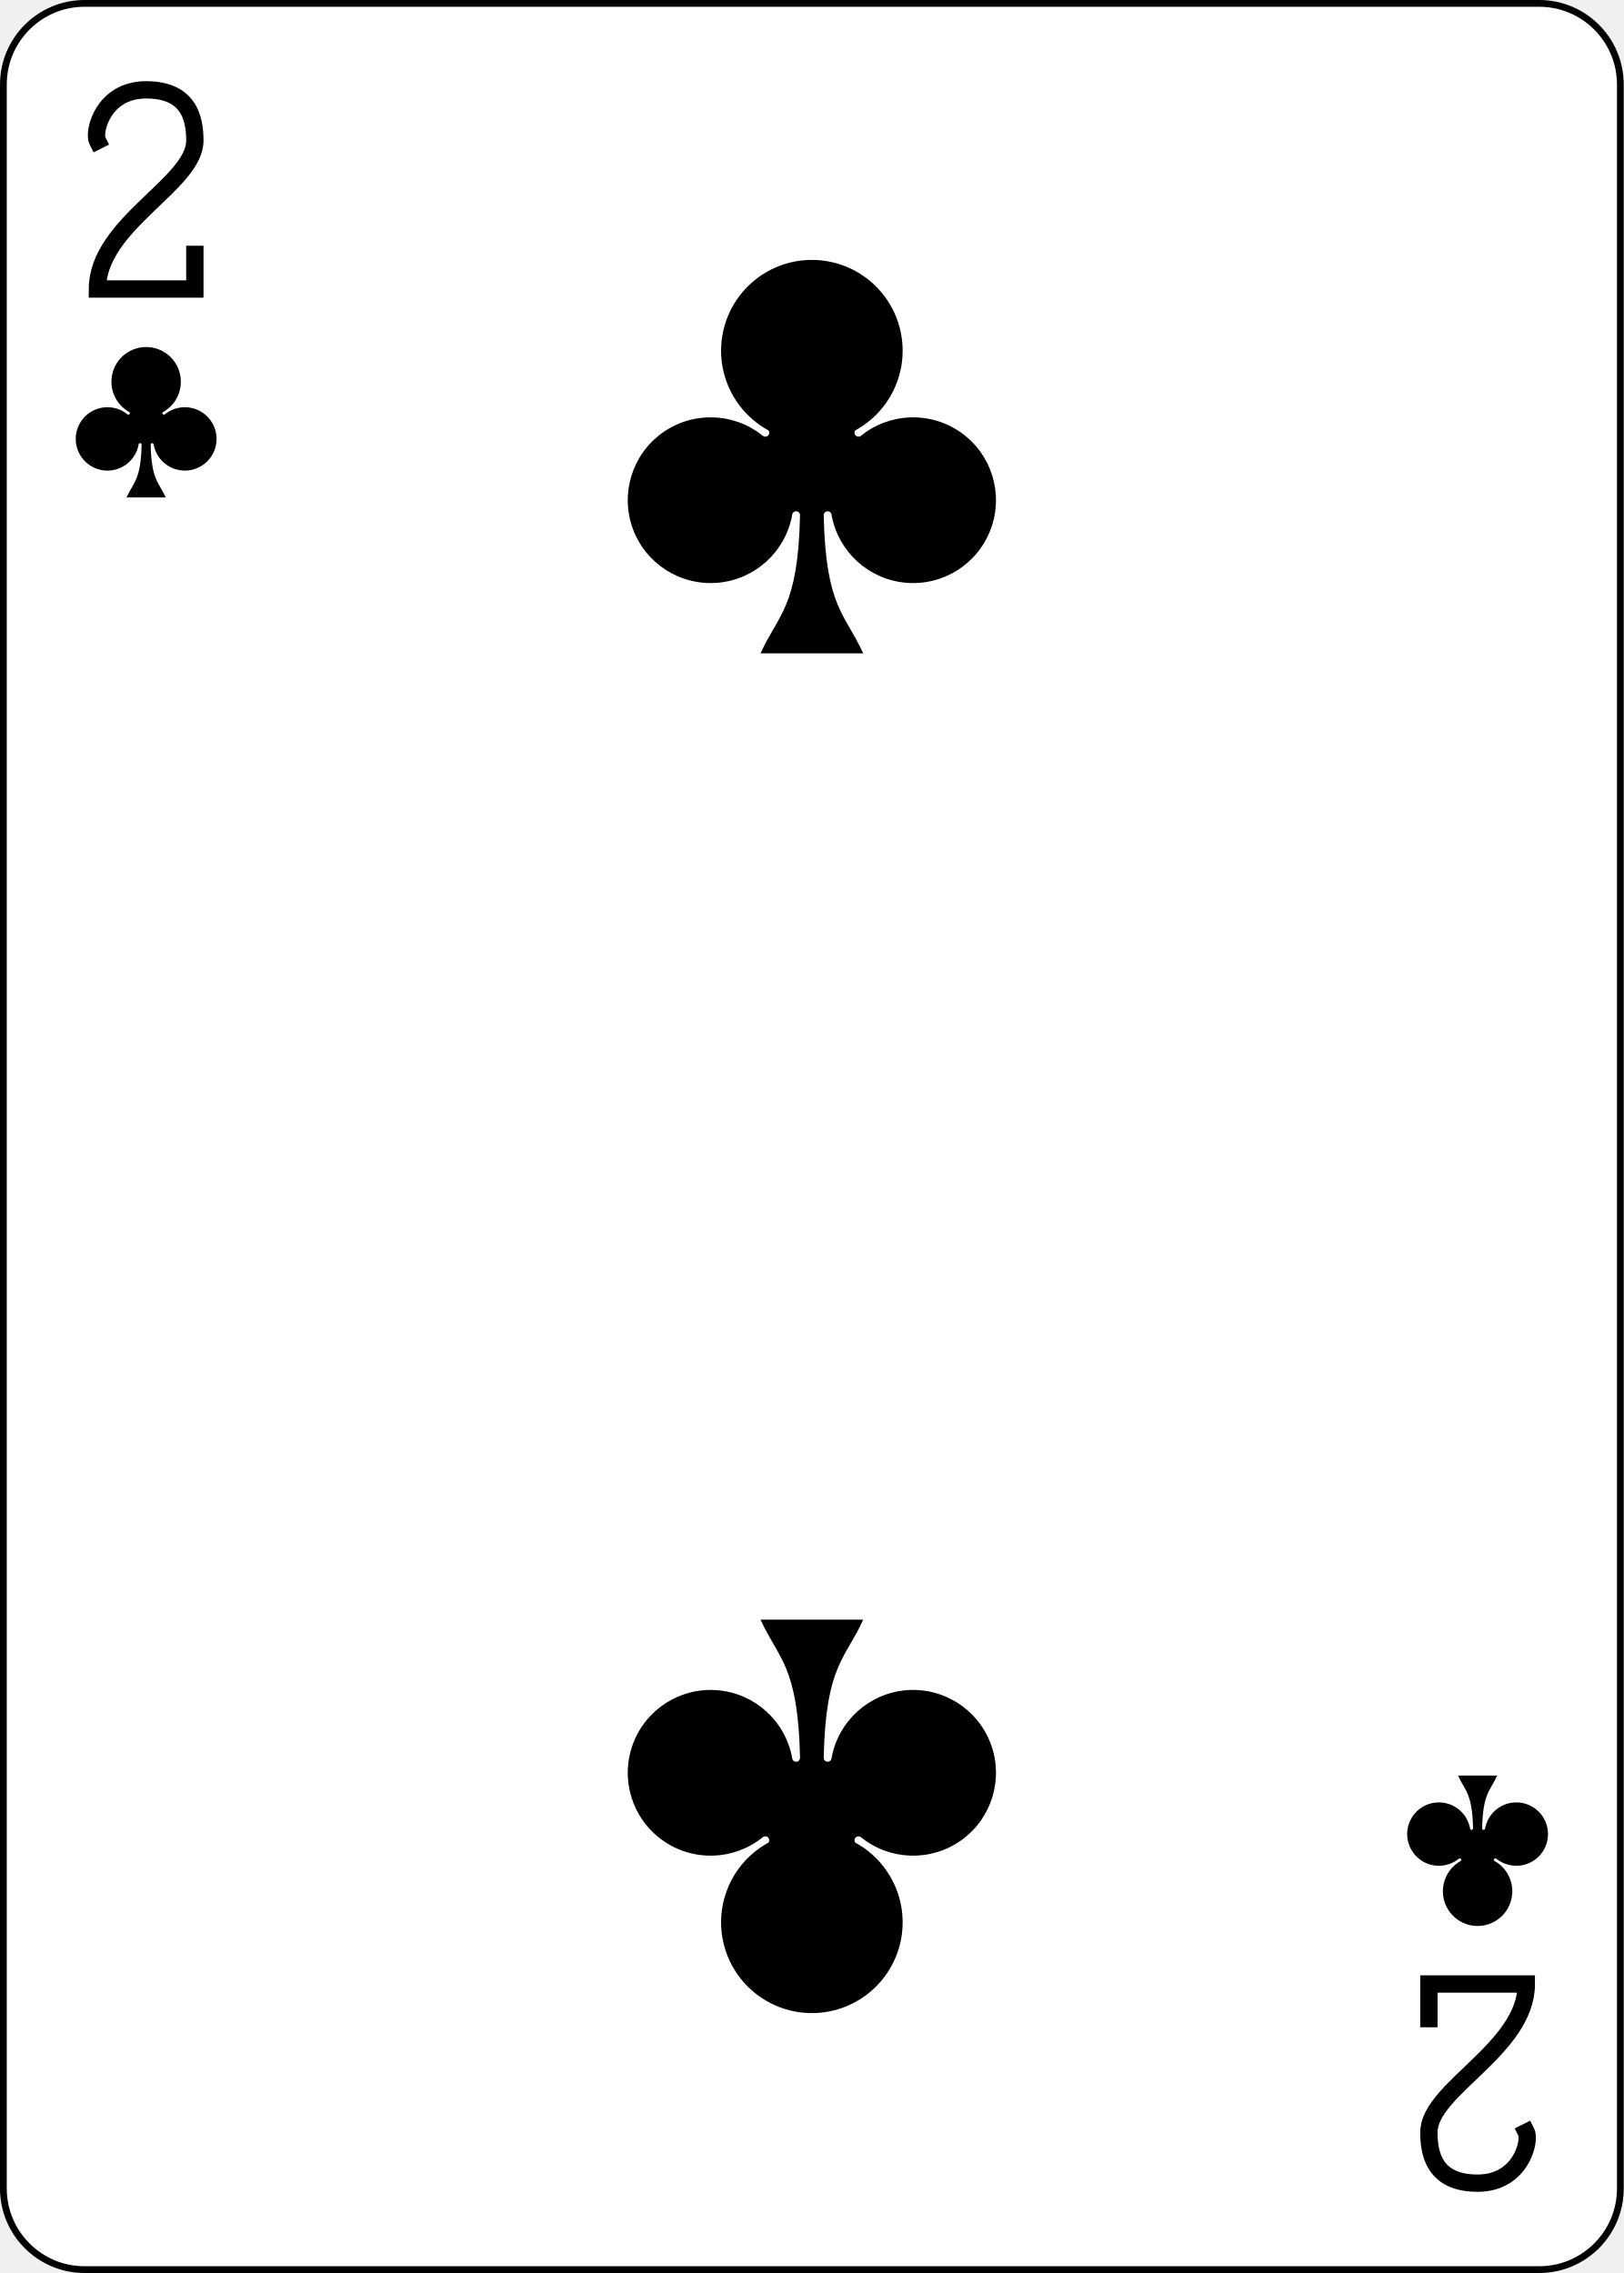
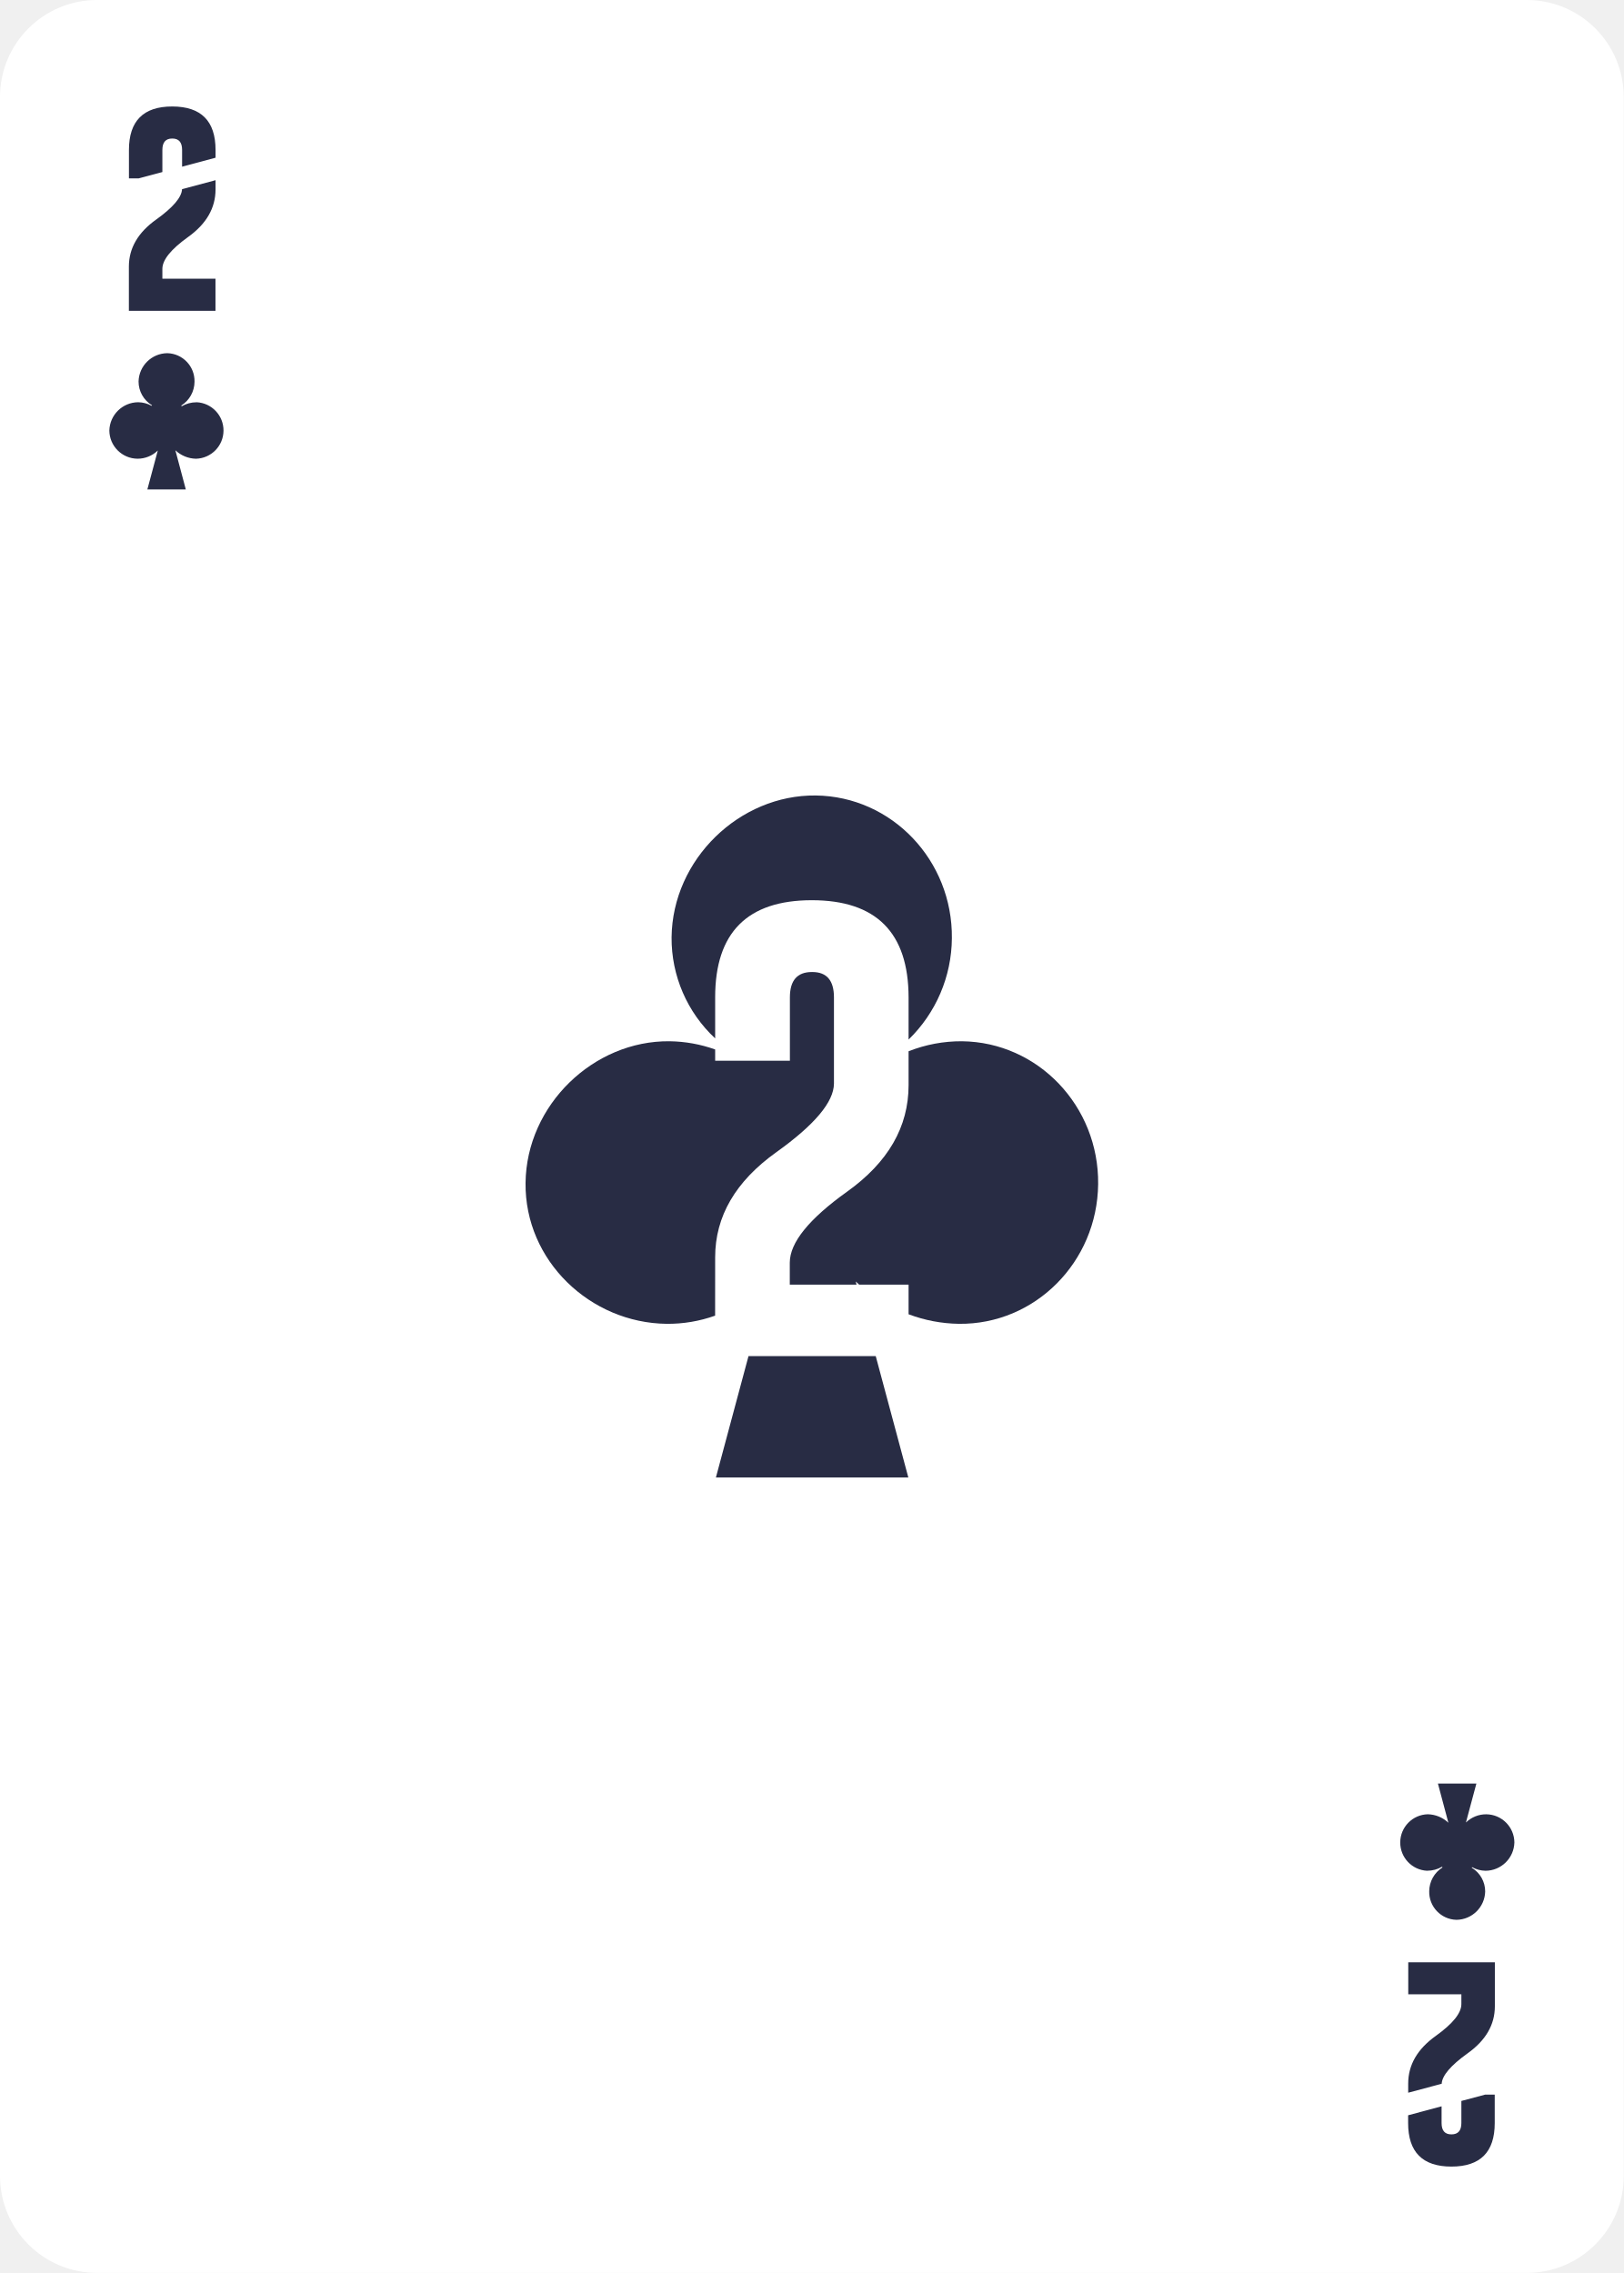
- <svg xmlns="http://www.w3.org/2000/svg" xmlns:xlink="http://www.w3.org/1999/xlink" width="2.5in" height="3.5in" viewBox="-120 -168 240 336" preserveAspectRatio="none" class="card" face="2C">
-   <symbol id="C" viewBox="-600 -600 1200 1200" preserveAspectRatio="xMinYMid">
-     <path d="M30 150C35 385 85 400 130 500L-130 500C-85 400 -35 385 -30 150A10 10 0 0 0 -50 150A210 210 0 1 1 -124 -51A10 10 0 0 0 -110 -65A230 230 0 1 1 110 -65A10 10 0 0 0 124 -51A210 210 0 1 1 50 150A10 10 0 0 0 30 150Z" fill="black" />
-   </symbol>
-   <symbol id="C2" viewBox="-500 -500 1000 1000" preserveAspectRatio="xMinYMid">
-     <path d="M-225 -225C-245 -265 -200 -460 0 -460C 200 -460 225 -325 225 -225C225 -25 -225 160 -225 460L225 460L225 300" stroke="black" stroke-width="80" stroke-linecap="square" stroke-miterlimit="1.5" fill="none" />
-   </symbol>
-   <rect width="239" height="335" x="-119.5" y="-167.5" rx="12" ry="12" fill="white" stroke="black" />
-   <use xlink:href="#C2" height="32" width="32" x="-114.4" y="-156" />
-   <use xlink:href="#C" height="26.769" width="26.769" x="-111.784" y="-119" />
-   <use xlink:href="#C" height="70" width="70" x="-35" y="-135.588" />
-   <g transform="rotate(180)">
-     <use xlink:href="#C2" height="32" width="32" x="-114.4" y="-156" />
-     <use xlink:href="#C" height="26.769" width="26.769" x="-111.784" y="-119" />
-     <use xlink:href="#C" height="70" width="70" x="-35" y="-135.588" />
+ <svg xmlns="http://www.w3.org/2000/svg" viewBox="0 0 750 1050">
+   <defs>
+     <style>.cls-1{fill:none;}.cls-2{fill:#fff;}.cls-3{clip-path:url(#clip-path);}.cls-4{fill:#282c44;}</style>
+     <clipPath id="clip-path">
+       <rect class="cls-1" x="-36" y="-36" width="822" height="1122" />
+     </clipPath>
+   </defs>
+   <g id="Ebene_2" data-name="Ebene 2">
+     <rect class="cls-2" width="750" height="1049.95" rx="44.82" />
+   </g>
+   <g id="Ebene_1_Kopie_2" data-name="Ebene 1 Kopie 2">
+     <g class="cls-3">
+       <path class="cls-4" d="M90.78,185.83a13.53,13.53,0,0,0-6.85,1.84l-.22-.32a13.1,13.1,0,0,0,6.14-11,12.9,12.9,0,0,0-12.58-13.2A13.42,13.42,0,0,0,64,176.22a12.82,12.82,0,0,0,6.21,11l-.17.25a13.15,13.15,0,0,0-6.21-1.66,13.42,13.42,0,0,0-13.32,13.09,13.12,13.12,0,0,0,13,13,13.38,13.38,0,0,0,9.38-3.79l-4.83,18H85.83L81,208a14.29,14.29,0,0,0,9.53,3.91,13.06,13.06,0,0,0,.28-26.1" />
+       <path class="cls-4" d="M659.22,864.17a13.53,13.53,0,0,0,6.85-1.84l.22.32a13.1,13.1,0,0,0-6.14,11,12.9,12.9,0,0,0,12.58,13.2A13.42,13.42,0,0,0,686,873.78a12.82,12.82,0,0,0-6.21-11l.17-.25a13.15,13.15,0,0,0,6.21,1.66,13.42,13.42,0,0,0,13.32-13.09,13.12,13.12,0,0,0-13-13,13.38,13.38,0,0,0-9.38,3.79l4.83-18H664.17L669,842a14.29,14.29,0,0,0-9.53-3.91,13.06,13.06,0,0,0-.28,26.1" />
+     </g>
+     <path class="cls-4" d="M330.33,479.68v-19q0-44.82,44.62-44.83t44.72,44.83v19.54a65.88,65.88,0,0,0,20-46.75c.4-36.05-27.76-65.6-62.89-66S310.6,396.91,310.2,433A63.16,63.16,0,0,0,330.33,479.68Z" />
+     <path class="cls-4" d="M330.33,580.79q0-28.35,28.26-48.54,26.51-18.94,26.61-31.68V460.72q0-11.7-10-11.7H375q-10.15,0-10.15,11.7V490H330.33V484.8a64.91,64.91,0,0,0-21-3.8c-35.13-.4-66.18,29.41-66.58,65.45s30,64.67,65.14,65.08a64.75,64.75,0,0,0,22.42-3.77Z" />
+     <path class="cls-4" d="M444.33,481a65.88,65.88,0,0,0-24.66,4.63v15.66q0,28.89-28.37,49.17-26.49,18.94-26.5,32.82v10.14h30.83l-.38-1.44c.52.5,1.06,1,1.6,1.44h22.82v13.7a68.69,68.69,0,0,0,23.22,4.41c35.13.41,63.94-28.48,64.34-64.52S479.47,481.41,444.33,481Z" />
+     <polygon class="cls-4" points="345.73 626.45 330.68 682.5 419.55 682.5 404.5 626.45 345.73 626.45" />
+     <path class="cls-4" d="M75,79.48V69.28Q75,64,79.52,64h.09q4.5,0,4.5,5.24V77l15.45-4.14V69.28q0-20.08-20-20.09t-20,20.09V82.41H64Z" />
+     <path class="cls-4" d="M86.85,109.5q12.7-9.09,12.71-22V83.24L84.09,87.38q-.28,5.66-11.9,14-12.66,9-12.66,21.76v20.45h40V128.75H75V124.2Q75,118,86.85,109.5Z" />
+     <path class="cls-4" d="M663.15,940.5q-12.71,9.09-12.71,22v4.22l15.47-4.14q.29-5.65,11.9-14,12.66-9,12.66-21.76V906.46h-40v14.79H675v4.55Q675,932,663.15,940.5Z" />
+     <path class="cls-4" d="M675,970.52v10.2q0,5.24-4.55,5.24h-.09q-4.5,0-4.5-5.24V973l-15.45,4.14v3.61q0,20.09,20,20.09t20-20.09V967.59H686Z" />
  </g>
</svg>
